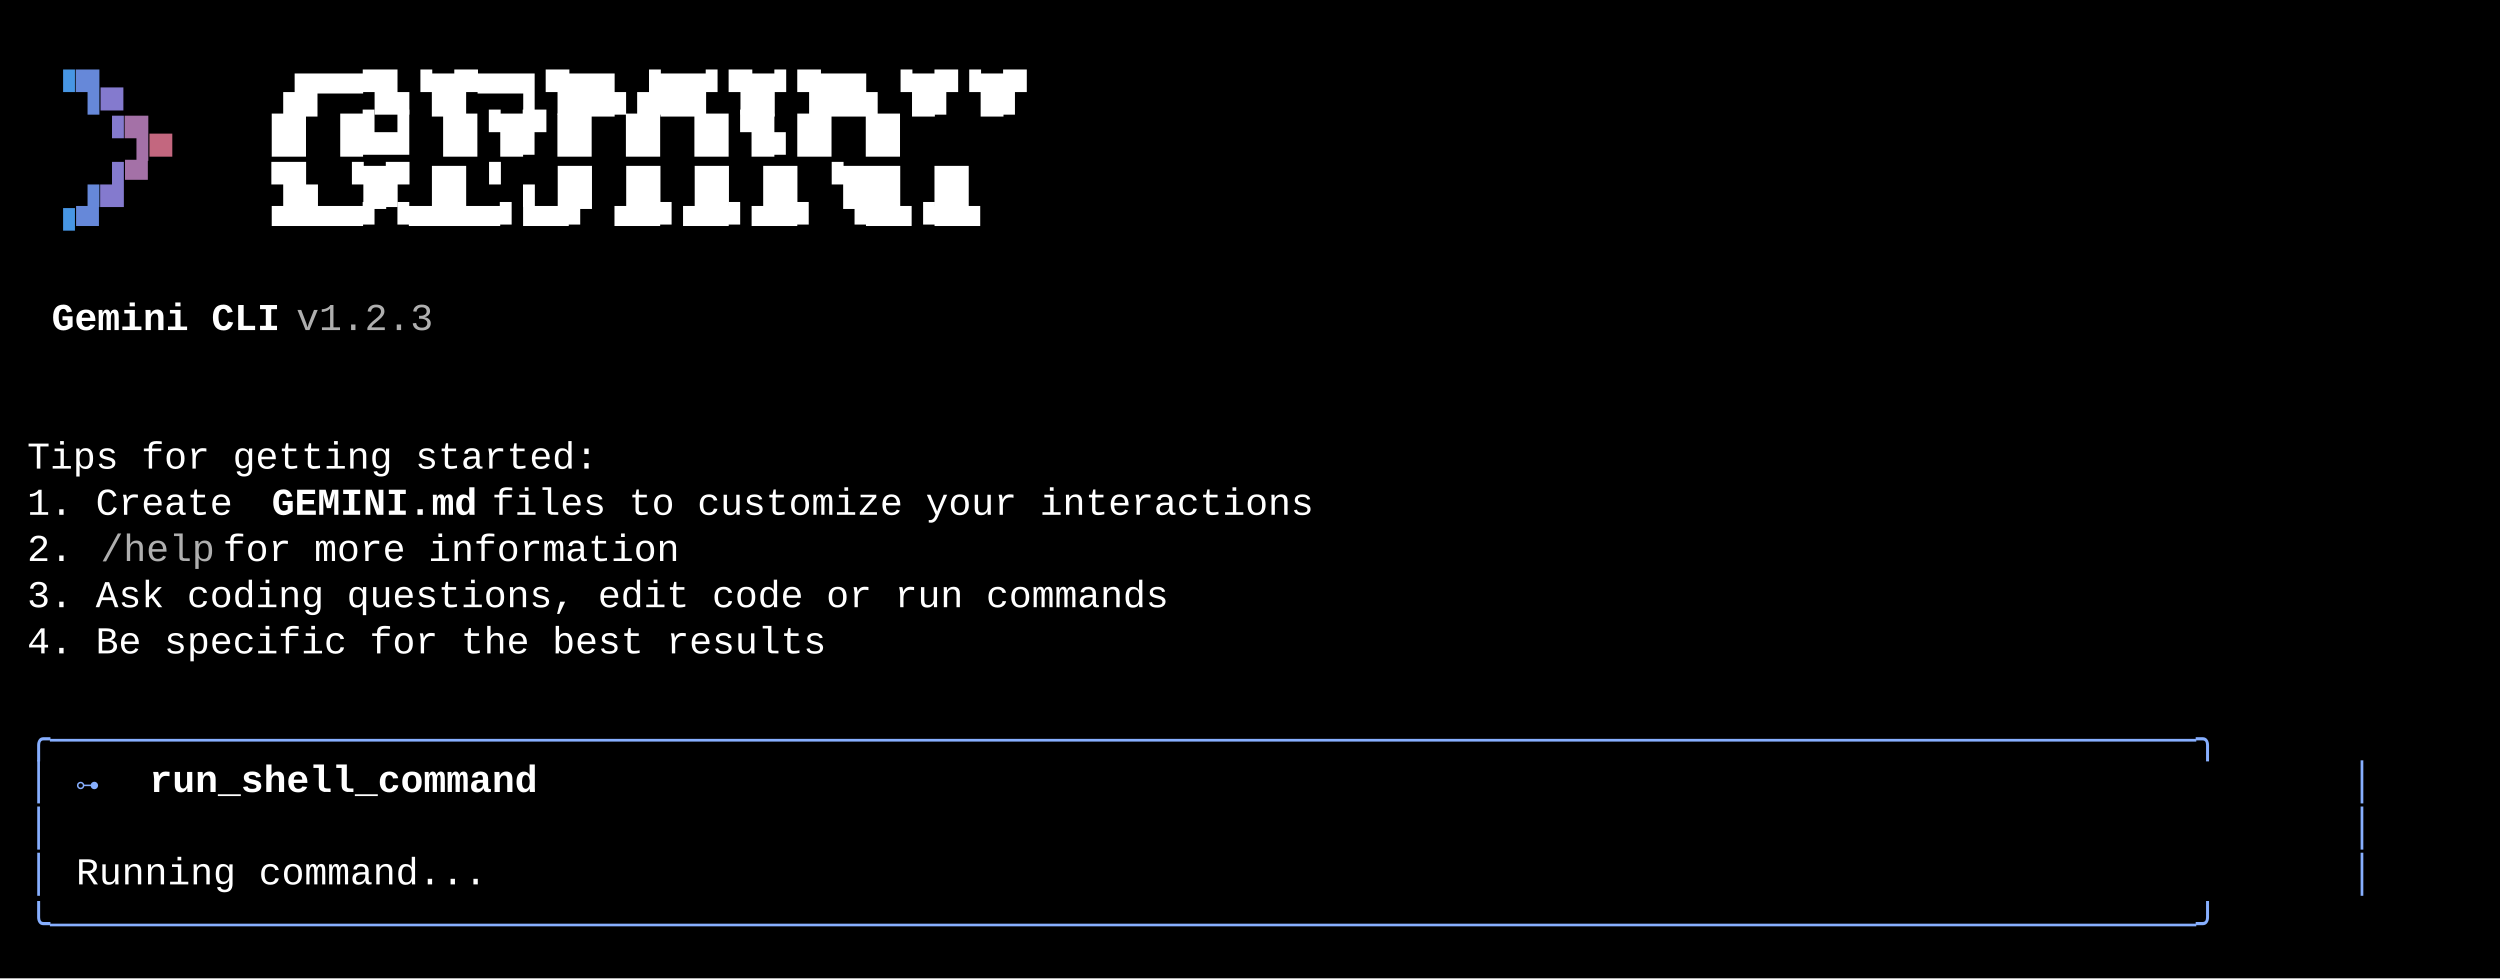
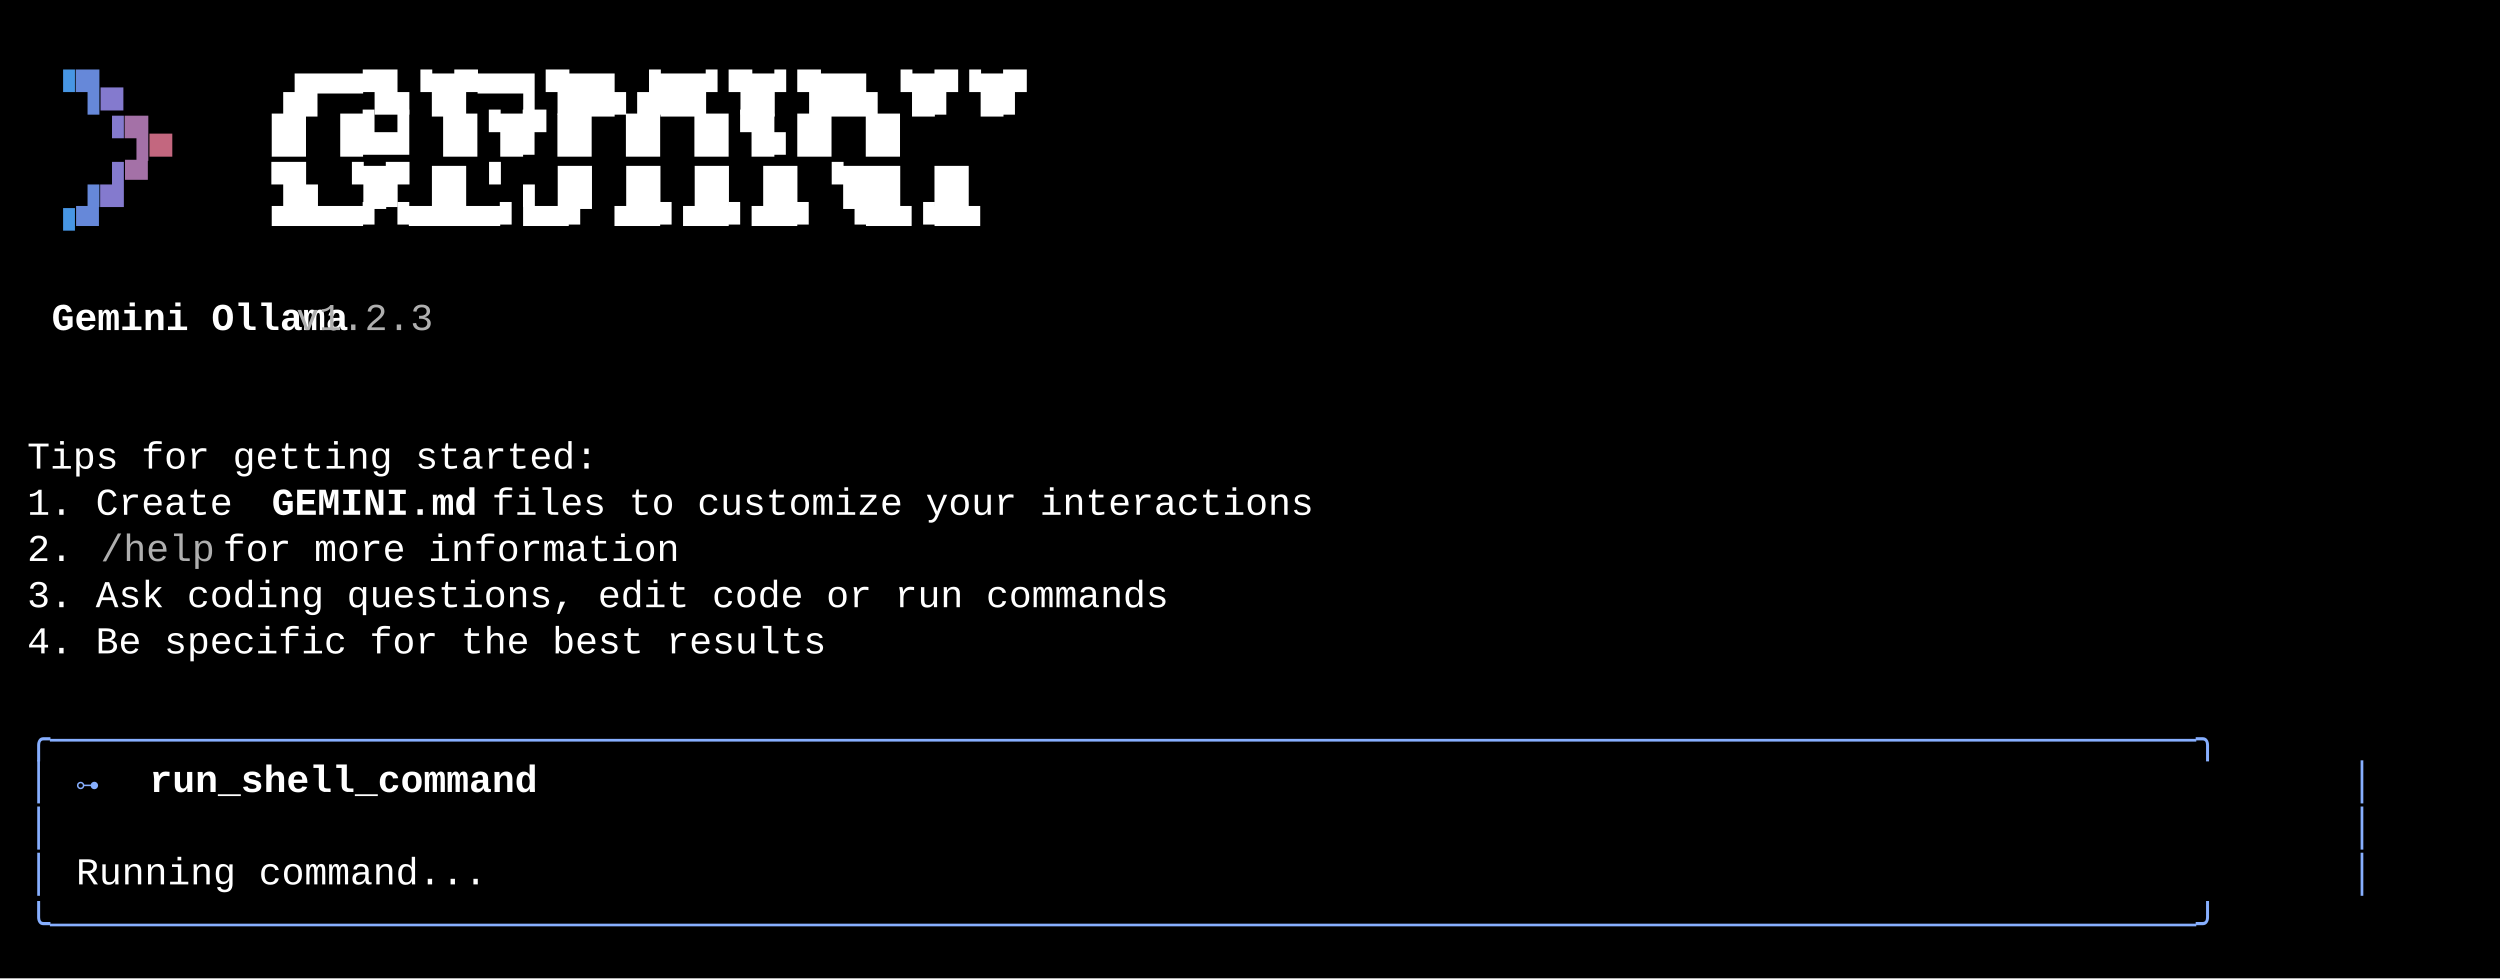
<svg xmlns="http://www.w3.org/2000/svg" width="920" height="360" viewBox="0 0 920 360">
  <style>
    text { font-family: Consolas, "Courier New", monospace; font-size: 14px; dominant-baseline: text-before-edge; white-space: pre; }
  </style>
  <rect width="920" height="360" fill="#000000" />
  <g transform="translate(10, 10)">
    <text x="9" y="19" fill="#4796e4" textLength="9" lengthAdjust="spacingAndGlyphs">▝</text>
    <text x="18" y="19" fill="#6688d9" textLength="9" lengthAdjust="spacingAndGlyphs">▜</text>
    <text x="27" y="19" fill="#847ace" textLength="9" lengthAdjust="spacingAndGlyphs">▄</text>
    <text x="90" y="19" fill="#ffffff" textLength="297" lengthAdjust="spacingAndGlyphs">▗█▀▀▜▙▝█▛▀▀▌▜██▖▟██▘▜█▘▜██▖▝█▛▝█▛</text>
    <text x="27" y="36" fill="#847ace" textLength="9" lengthAdjust="spacingAndGlyphs">▝</text>
    <text x="36" y="36" fill="#a471a7" textLength="9" lengthAdjust="spacingAndGlyphs">▜</text>
    <text x="45" y="36" fill="#c3677f" textLength="9" lengthAdjust="spacingAndGlyphs">▄</text>
    <text x="90" y="36" fill="#ffffff" textLength="297" lengthAdjust="spacingAndGlyphs">█▌     █▙▟  ▐█▝█▛▐█ ▐█ ▐█▝█▖█▌ █▌</text>
    <text x="18" y="53" fill="#6688d9" textLength="9" lengthAdjust="spacingAndGlyphs">▗</text>
    <text x="27" y="53" fill="#847ace" textLength="9" lengthAdjust="spacingAndGlyphs">▟</text>
    <text x="36" y="53" fill="#a471a7" textLength="9" lengthAdjust="spacingAndGlyphs">▀</text>
    <text x="90" y="53" fill="#ffffff" textLength="297" lengthAdjust="spacingAndGlyphs">▜▙ ▝█▛ █▌▝ ▖▐█   ▐█ ▐█ ▐█ ▝██▌ █▌</text>
    <text x="9" y="70" fill="#4796e4" textLength="9" lengthAdjust="spacingAndGlyphs">▝</text>
    <text x="18" y="70" fill="#6688d9" textLength="9" lengthAdjust="spacingAndGlyphs">▀</text>
    <text x="90" y="70" fill="#ffffff" textLength="297" lengthAdjust="spacingAndGlyphs"> ▀▀▀▀▘▝▀▀▀▀▘▀▀▘  ▀▀▘▀▀▘▀▀▘ ▝▀▀▝▀▀</text>
-     <text x="9" y="104" fill="#ffffff" textLength="90" lengthAdjust="spacingAndGlyphs" font-weight="bold">Gemini CLI</text>
+     <text x="9" y="104" fill="#ffffff" textLength="90" lengthAdjust="spacingAndGlyphs" font-weight="bold">Gemini Ollama</text>
    <text x="99" y="104" fill="#afafaf" textLength="63" lengthAdjust="spacingAndGlyphs"> v1.2.3</text>
    <text x="0" y="155" fill="#ffffff" textLength="225" lengthAdjust="spacingAndGlyphs">Tips for getting started:</text>
    <text x="0" y="172" fill="#ffffff" textLength="90" lengthAdjust="spacingAndGlyphs">1. Create </text>
    <text x="90" y="172" fill="#ffffff" textLength="81" lengthAdjust="spacingAndGlyphs" font-weight="bold">GEMINI.md</text>
    <text x="171" y="172" fill="#ffffff" textLength="333" lengthAdjust="spacingAndGlyphs"> files to customize your interactions</text>
    <text x="0" y="189" fill="#ffffff" textLength="27" lengthAdjust="spacingAndGlyphs">2. </text>
    <text x="27" y="189" fill="#afafaf" textLength="45" lengthAdjust="spacingAndGlyphs">/help</text>
    <text x="72" y="189" fill="#ffffff" textLength="189" lengthAdjust="spacingAndGlyphs"> for more information</text>
    <text x="0" y="206" fill="#ffffff" textLength="450" lengthAdjust="spacingAndGlyphs">3. Ask coding questions, edit code or run commands</text>
    <text x="0" y="223" fill="#ffffff" textLength="315" lengthAdjust="spacingAndGlyphs">4. Be specific for the best results</text>
    <text x="0" y="257" fill="#87afff" textLength="864" lengthAdjust="spacingAndGlyphs">╭──────────────────────────────────────────────────────────────────────────────────────────────╮</text>
    <text x="0" y="274" fill="#87afff" textLength="9" lengthAdjust="spacingAndGlyphs">│</text>
    <text x="18" y="274" fill="#87afff" textLength="9" lengthAdjust="spacingAndGlyphs">⊶</text>
    <text x="45" y="274" fill="#ffffff" textLength="153" lengthAdjust="spacingAndGlyphs" font-weight="bold">run_shell_command</text>
    <text x="855" y="274" fill="#87afff" textLength="9" lengthAdjust="spacingAndGlyphs">│</text>
    <text x="0" y="291" fill="#87afff" textLength="9" lengthAdjust="spacingAndGlyphs">│</text>
    <text x="855" y="291" fill="#87afff" textLength="9" lengthAdjust="spacingAndGlyphs">│</text>
    <text x="0" y="308" fill="#87afff" textLength="9" lengthAdjust="spacingAndGlyphs">│</text>
    <text x="18" y="308" fill="#ffffff" textLength="162" lengthAdjust="spacingAndGlyphs">Running command...</text>
    <text x="855" y="308" fill="#87afff" textLength="9" lengthAdjust="spacingAndGlyphs">│</text>
    <text x="0" y="325" fill="#87afff" textLength="864" lengthAdjust="spacingAndGlyphs">╰──────────────────────────────────────────────────────────────────────────────────────────────╯</text>
  </g>
</svg>
